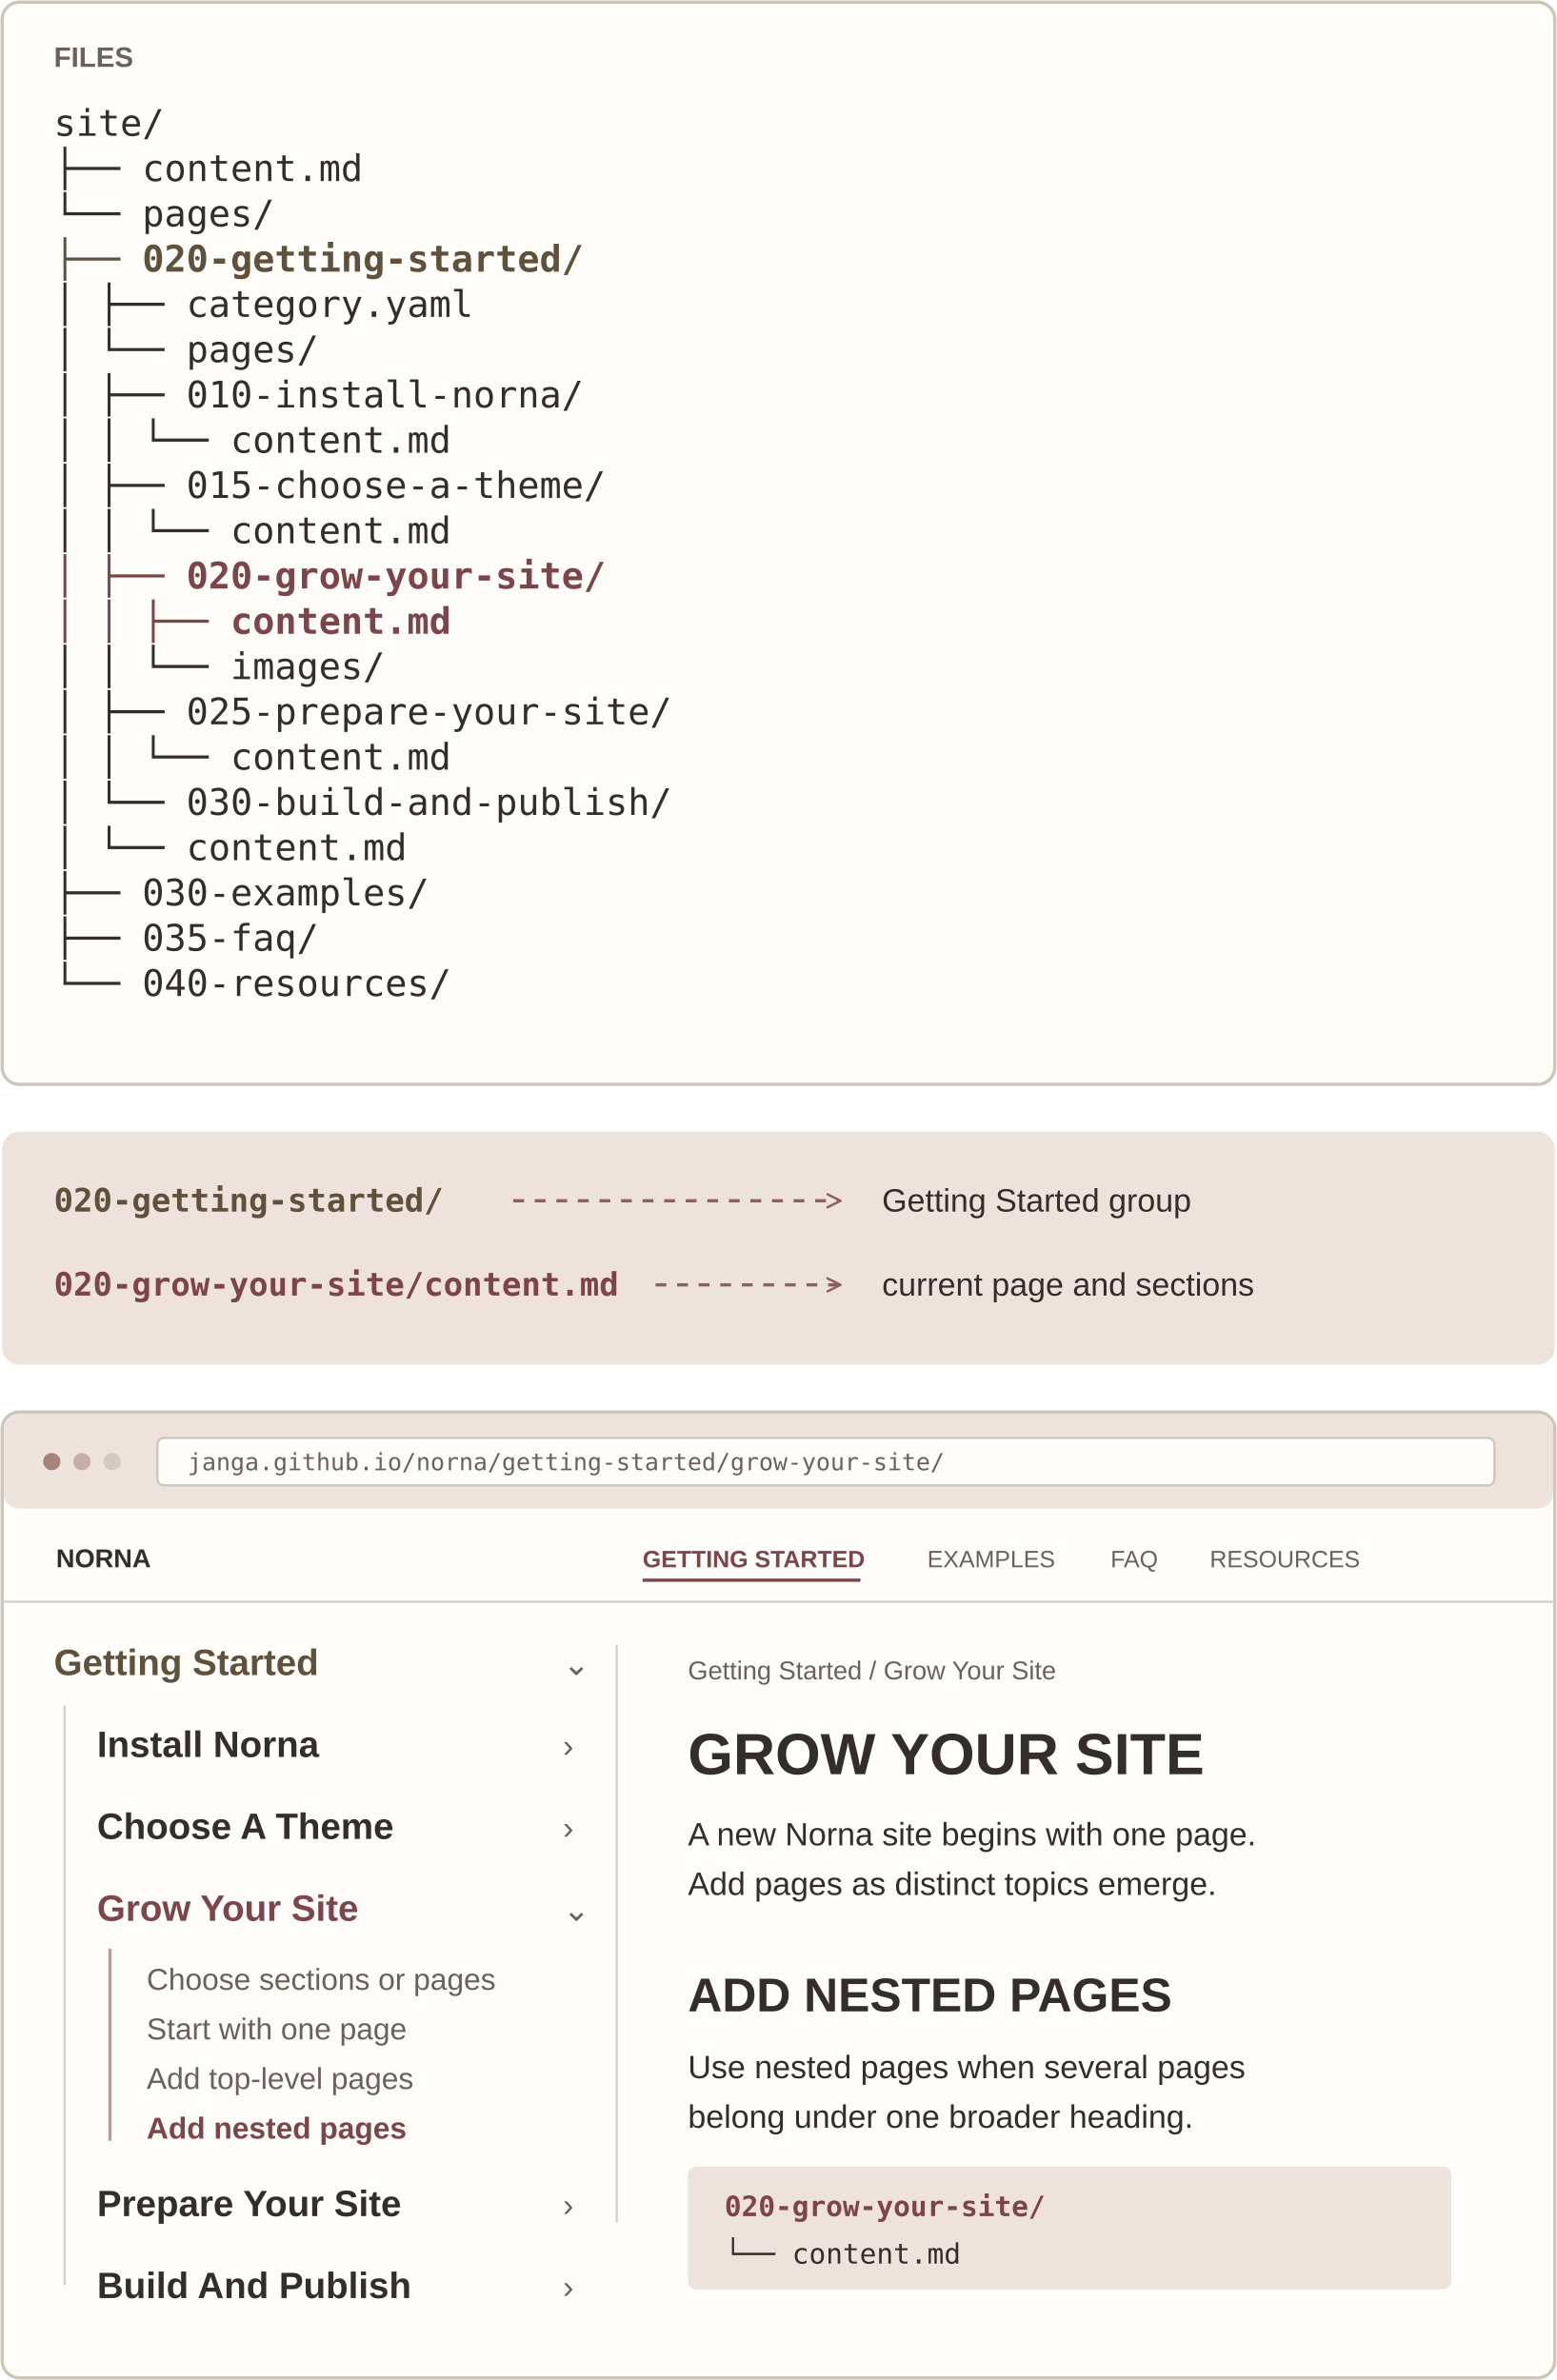
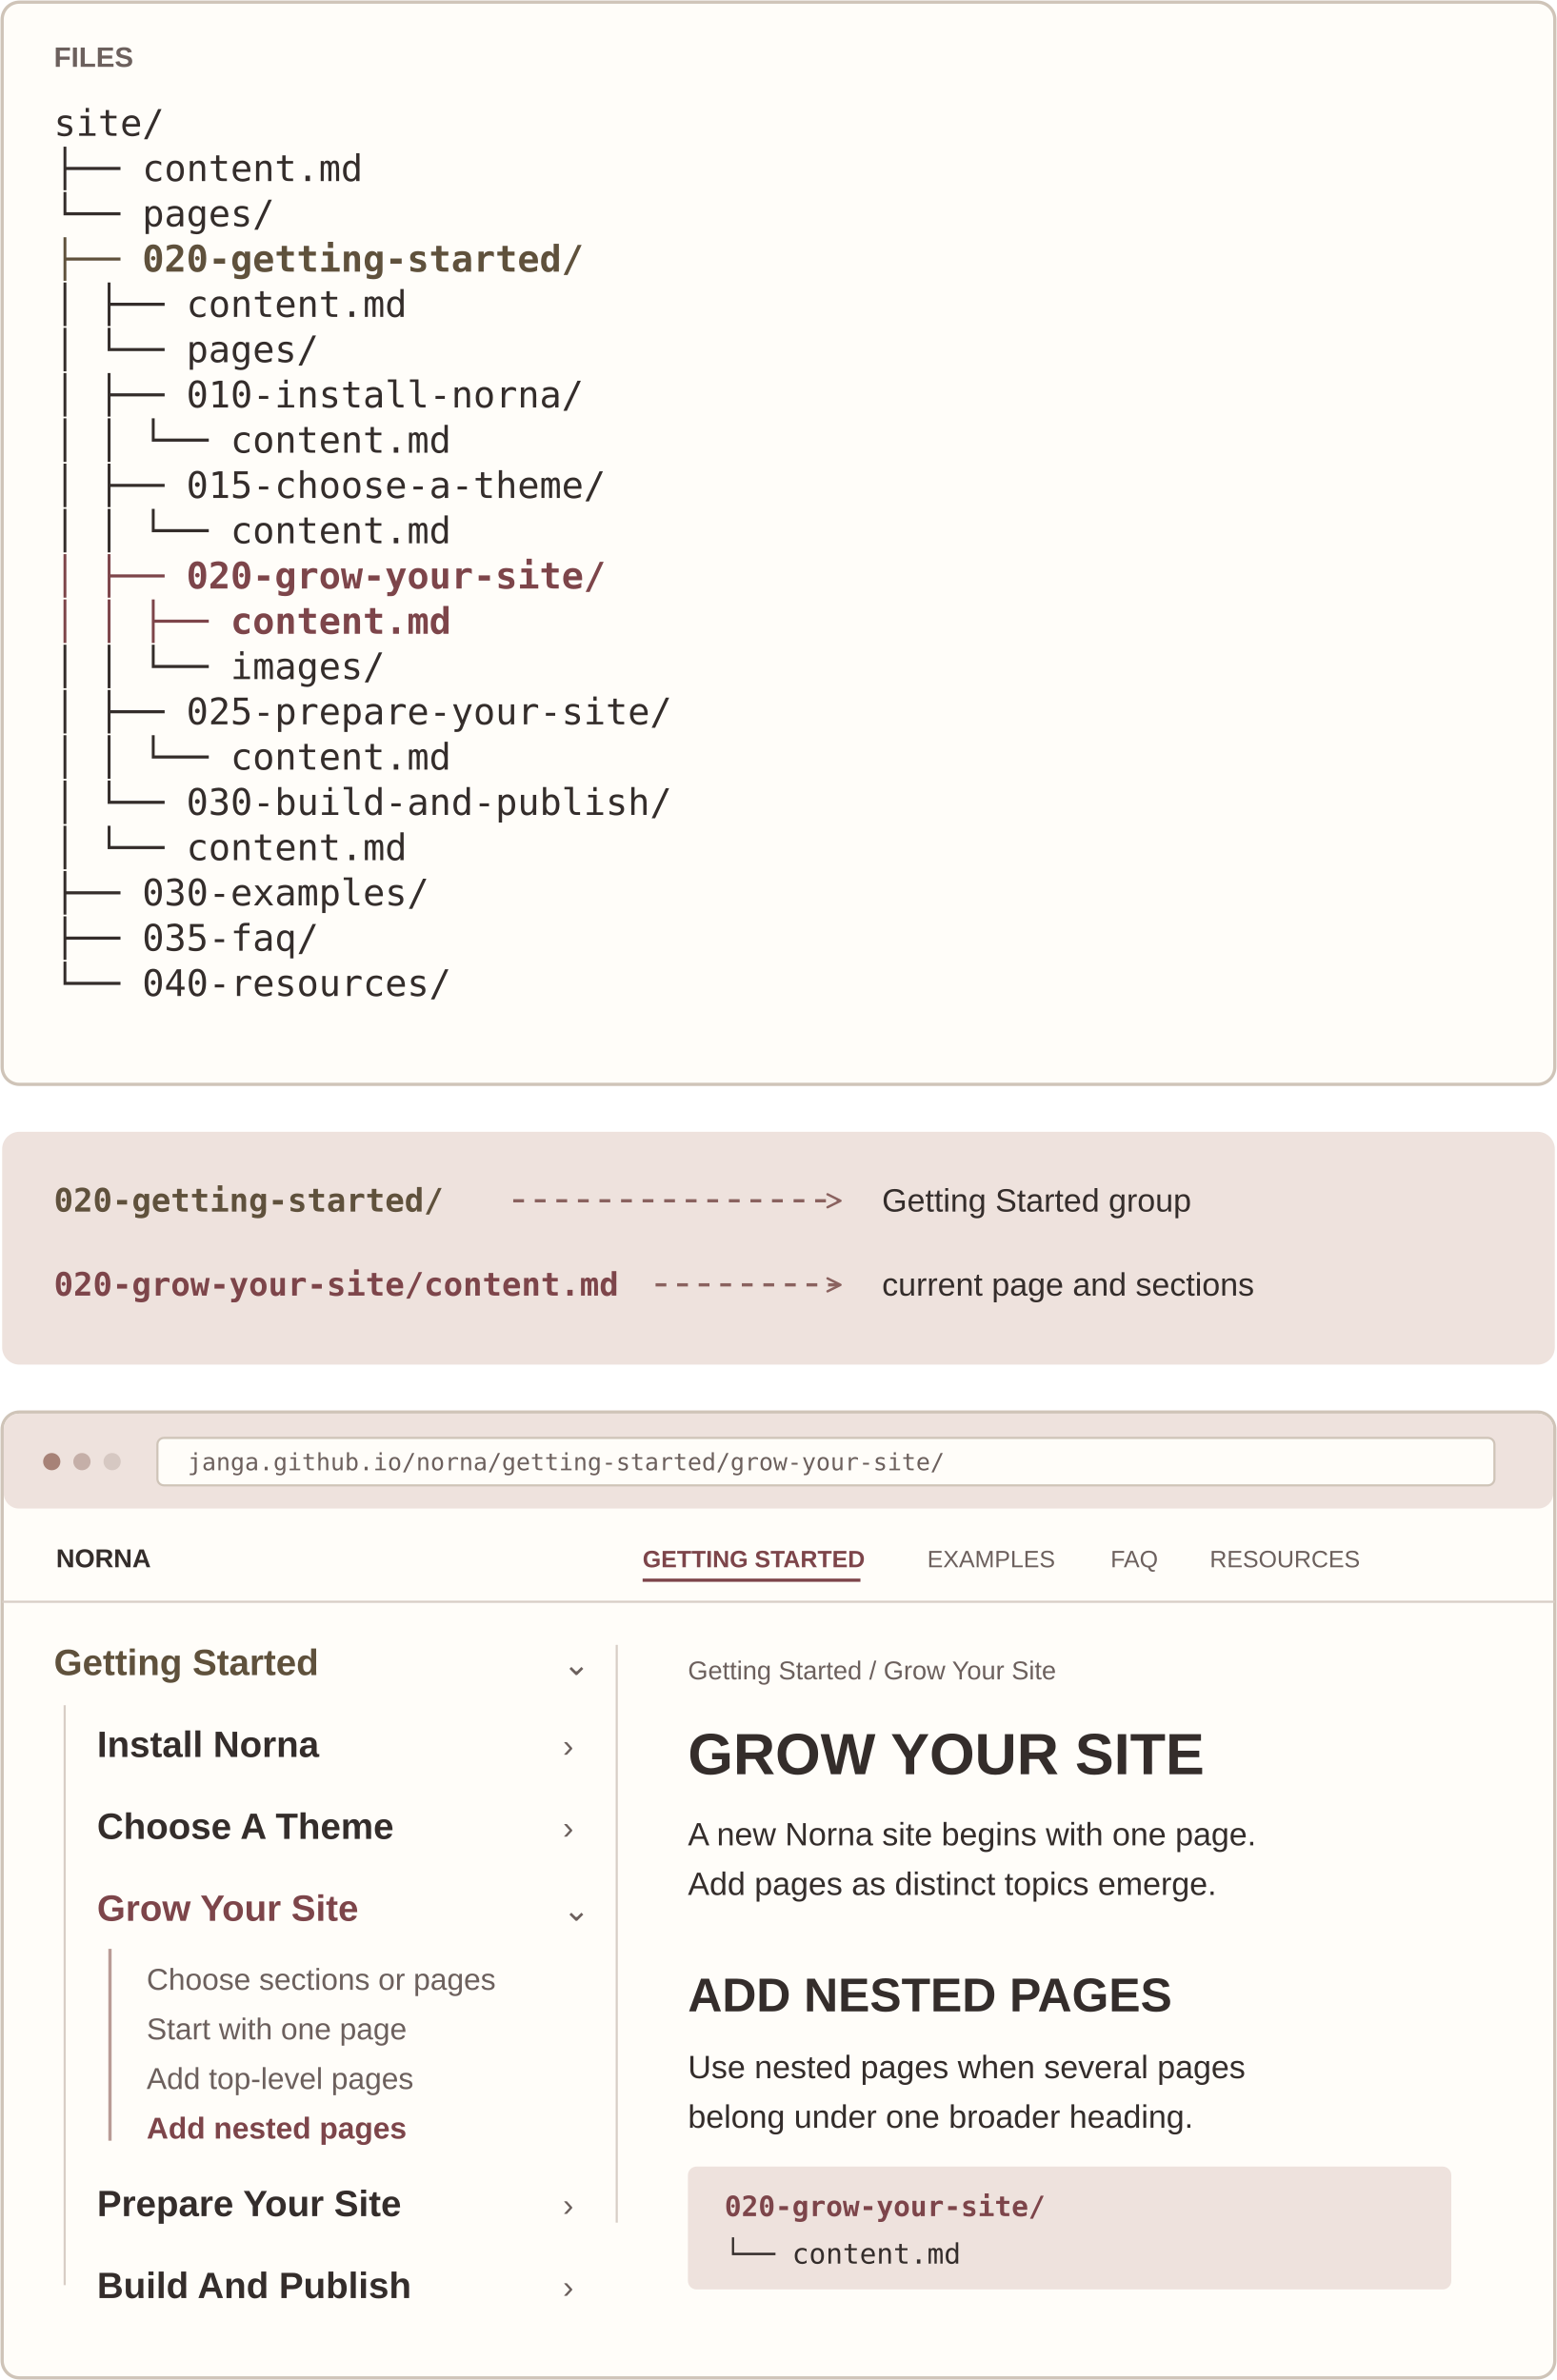
<svg xmlns="http://www.w3.org/2000/svg" viewBox="19 23 722 1104" role="img" aria-labelledby="title desc">
  <defs>
    <marker id="arrow" viewBox="0 0 10 10" refX="8" refY="5" markerWidth="5" markerHeight="5" orient="auto">
      <path d="M1 1 L9 5 L1 9" fill="none" stroke="#8a625f" stroke-width="1.5" stroke-linecap="round" stroke-linejoin="round" />
    </marker>
    <style>
      .sans { font-family: Arial, Helvetica, sans-serif; }
      .mono { font-family: Menlo, Consolas, monospace; }
      .panel { fill: #fffdf9; stroke: #cfc4b8; stroke-width: 1.5; }
      .soft { fill: #eee2dd; }
      .ink { fill: #342d2b; }
      .secondary { fill: #6c605d; }
      .accent { fill: #7d454a; }
      .category { fill: #5f513c; font-weight: 700; }
      .current { fill: #7d454a; font-weight: 700; }
      .tree { font-size: 17px; }
      .label { font-size: 13px; font-weight: 700; }
      .nav { font-size: 17px; font-weight: 650; }
      .section-link { font-size: 14px; }
      .mapping { font-size: 15px; }
      .connector { fill: none; stroke: #8a625f; stroke-width: 1.5; stroke-dasharray: 5 5; }
    </style>
  </defs>
  <g class="sans">
    <rect class="panel" x="20" y="24" width="720" height="502" rx="8" />
    <text class="label secondary" x="44" y="54">FILES</text>
    <g class="mono tree ink">
      <text x="44" y="86">site/</text>
      <text x="44" y="107">├── content.md</text>
      <text x="44" y="128">└── pages/</text>
      <text class="category" x="44" y="149">    ├── 020-getting-started/</text>
-       <text x="44" y="170">    │   ├── category.yaml</text>
+       <text x="44" y="170">    │   ├── content.md</text>
      <text x="44" y="191">    │   └── pages/</text>
      <text x="44" y="212">    │       ├── 010-install-norna/</text>
      <text x="44" y="233">    │       │   └── content.md</text>
      <text x="44" y="254">    │       ├── 015-choose-a-theme/</text>
      <text x="44" y="275">    │       │   └── content.md</text>
      <text class="current" x="44" y="296">    │       ├── 020-grow-your-site/</text>
      <text class="current" x="44" y="317">    │       │   ├── content.md</text>
      <text x="44" y="338">    │       │   └── images/</text>
      <text x="44" y="359">    │       ├── 025-prepare-your-site/</text>
      <text x="44" y="380">    │       │   └── content.md</text>
      <text x="44" y="401">    │       └── 030-build-and-publish/</text>
      <text x="44" y="422">    │           └── content.md</text>
      <text x="44" y="443">    ├── 030-examples/</text>
      <text x="44" y="464">    ├── 035-faq/</text>
      <text x="44" y="485">    └── 040-resources/</text>
    </g>
    <g transform="translate(0 42)">
      <rect class="soft" x="20" y="506" width="720" height="108" rx="8" />
      <text class="mono mapping category" x="44" y="543">020-getting-started/</text>
      <path class="connector" d="M257 538 H408" marker-end="url(#arrow)" />
      <text class="mapping ink" x="428" y="543">Getting Started group</text>
      <text class="mono mapping current" x="44" y="582">020-grow-your-site/content.md</text>
      <path class="connector" d="M323 577 H408" marker-end="url(#arrow)" />
      <text class="mapping ink" x="428" y="582">current page and sections</text>
      <rect class="panel" x="20" y="636" width="720" height="448" rx="8" />
      <rect class="soft" x="20.75" y="636.75" width="718.5" height="44" rx="7" />
      <circle cx="43" cy="659" r="4" fill="#a78277" />
      <circle cx="57" cy="659" r="4" fill="#c5afa8" />
      <circle cx="71" cy="659" r="4" fill="#d6c8c2" />
      <rect x="92" y="648" width="620" height="22" rx="3" fill="#fffdf9" stroke="#cfc4b8" />
      <text class="mono secondary" x="106" y="663" font-size="11">janga.github.io/norna/getting-started/grow-your-site/</text>
      <line x1="20" y1="724" x2="740" y2="724" stroke="#d8cec6" />
      <text class="ink" x="45" y="708" font-size="12" font-weight="700">NORNA</text>
      <text class="accent" x="317" y="708" font-size="11" font-weight="700">GETTING STARTED</text>
      <line x1="317" y1="714" x2="418" y2="714" stroke="#7d454a" stroke-width="1.5" />
      <text class="secondary" x="449" y="708" font-size="11">EXAMPLES</text>
      <text class="secondary" x="534" y="708" font-size="11">FAQ</text>
      <text class="secondary" x="580" y="708" font-size="11">RESOURCES</text>
      <line x1="305" y1="744" x2="305" y2="1012" stroke="#d8cec6" />
      <g transform="translate(44 758)">
        <text class="nav category" x="0" y="0">Getting Started</text>
        <text class="secondary" x="236" y="0" font-size="15">⌄</text>
        <line x1="5" y1="14" x2="5" y2="283" stroke="#d8cec6" />
        <text class="nav ink" x="20" y="38">Install Norna</text>
        <text class="secondary" x="236" y="38" font-size="15">›</text>
        <text class="nav ink" x="20" y="76">Choose A Theme</text>
        <text class="secondary" x="236" y="76" font-size="15">›</text>
        <text class="nav current" x="20" y="114">Grow Your Site</text>
        <text class="secondary" x="236" y="114" font-size="15">⌄</text>
        <line x1="26" y1="127" x2="26" y2="216" stroke="#b99b96" stroke-width="1.5" />
        <text class="section-link secondary" x="43" y="146">Choose sections or pages</text>
        <text class="section-link secondary" x="43" y="169">Start with one page</text>
        <text class="section-link secondary" x="43" y="192">Add top-level pages</text>
        <text class="section-link current" x="43" y="215">Add nested pages</text>
        <text class="nav ink" x="20" y="251">Prepare Your Site</text>
        <text class="secondary" x="236" y="251" font-size="15">›</text>
        <text class="nav ink" x="20" y="289">Build And Publish</text>
        <text class="secondary" x="236" y="289" font-size="15">›</text>
      </g>
      <g transform="translate(338 760)">
        <text class="secondary" x="0" y="0" font-size="12">Getting Started / Grow Your Site</text>
        <text class="ink" x="0" y="44" font-size="27" font-weight="700">GROW YOUR SITE</text>
        <text class="ink" x="0" y="77" font-size="15">A new Norna site begins with one page.</text>
        <text class="ink" x="0" y="100" font-size="15">Add pages as distinct topics emerge.</text>
        <text class="ink" x="0" y="154" font-size="22" font-weight="700">ADD NESTED PAGES</text>
        <text class="ink" x="0" y="185" font-size="15">Use nested pages when several pages</text>
        <text class="ink" x="0" y="208" font-size="15">belong under one broader heading.</text>
        <rect x="0" y="226" width="354" height="57" rx="4" fill="#eee2dd" />
        <text class="mono current" x="17" y="249" font-size="13">020-grow-your-site/</text>
        <text class="mono ink" x="17" y="271" font-size="13">└── content.md</text>
      </g>
    </g>
  </g>
</svg>
